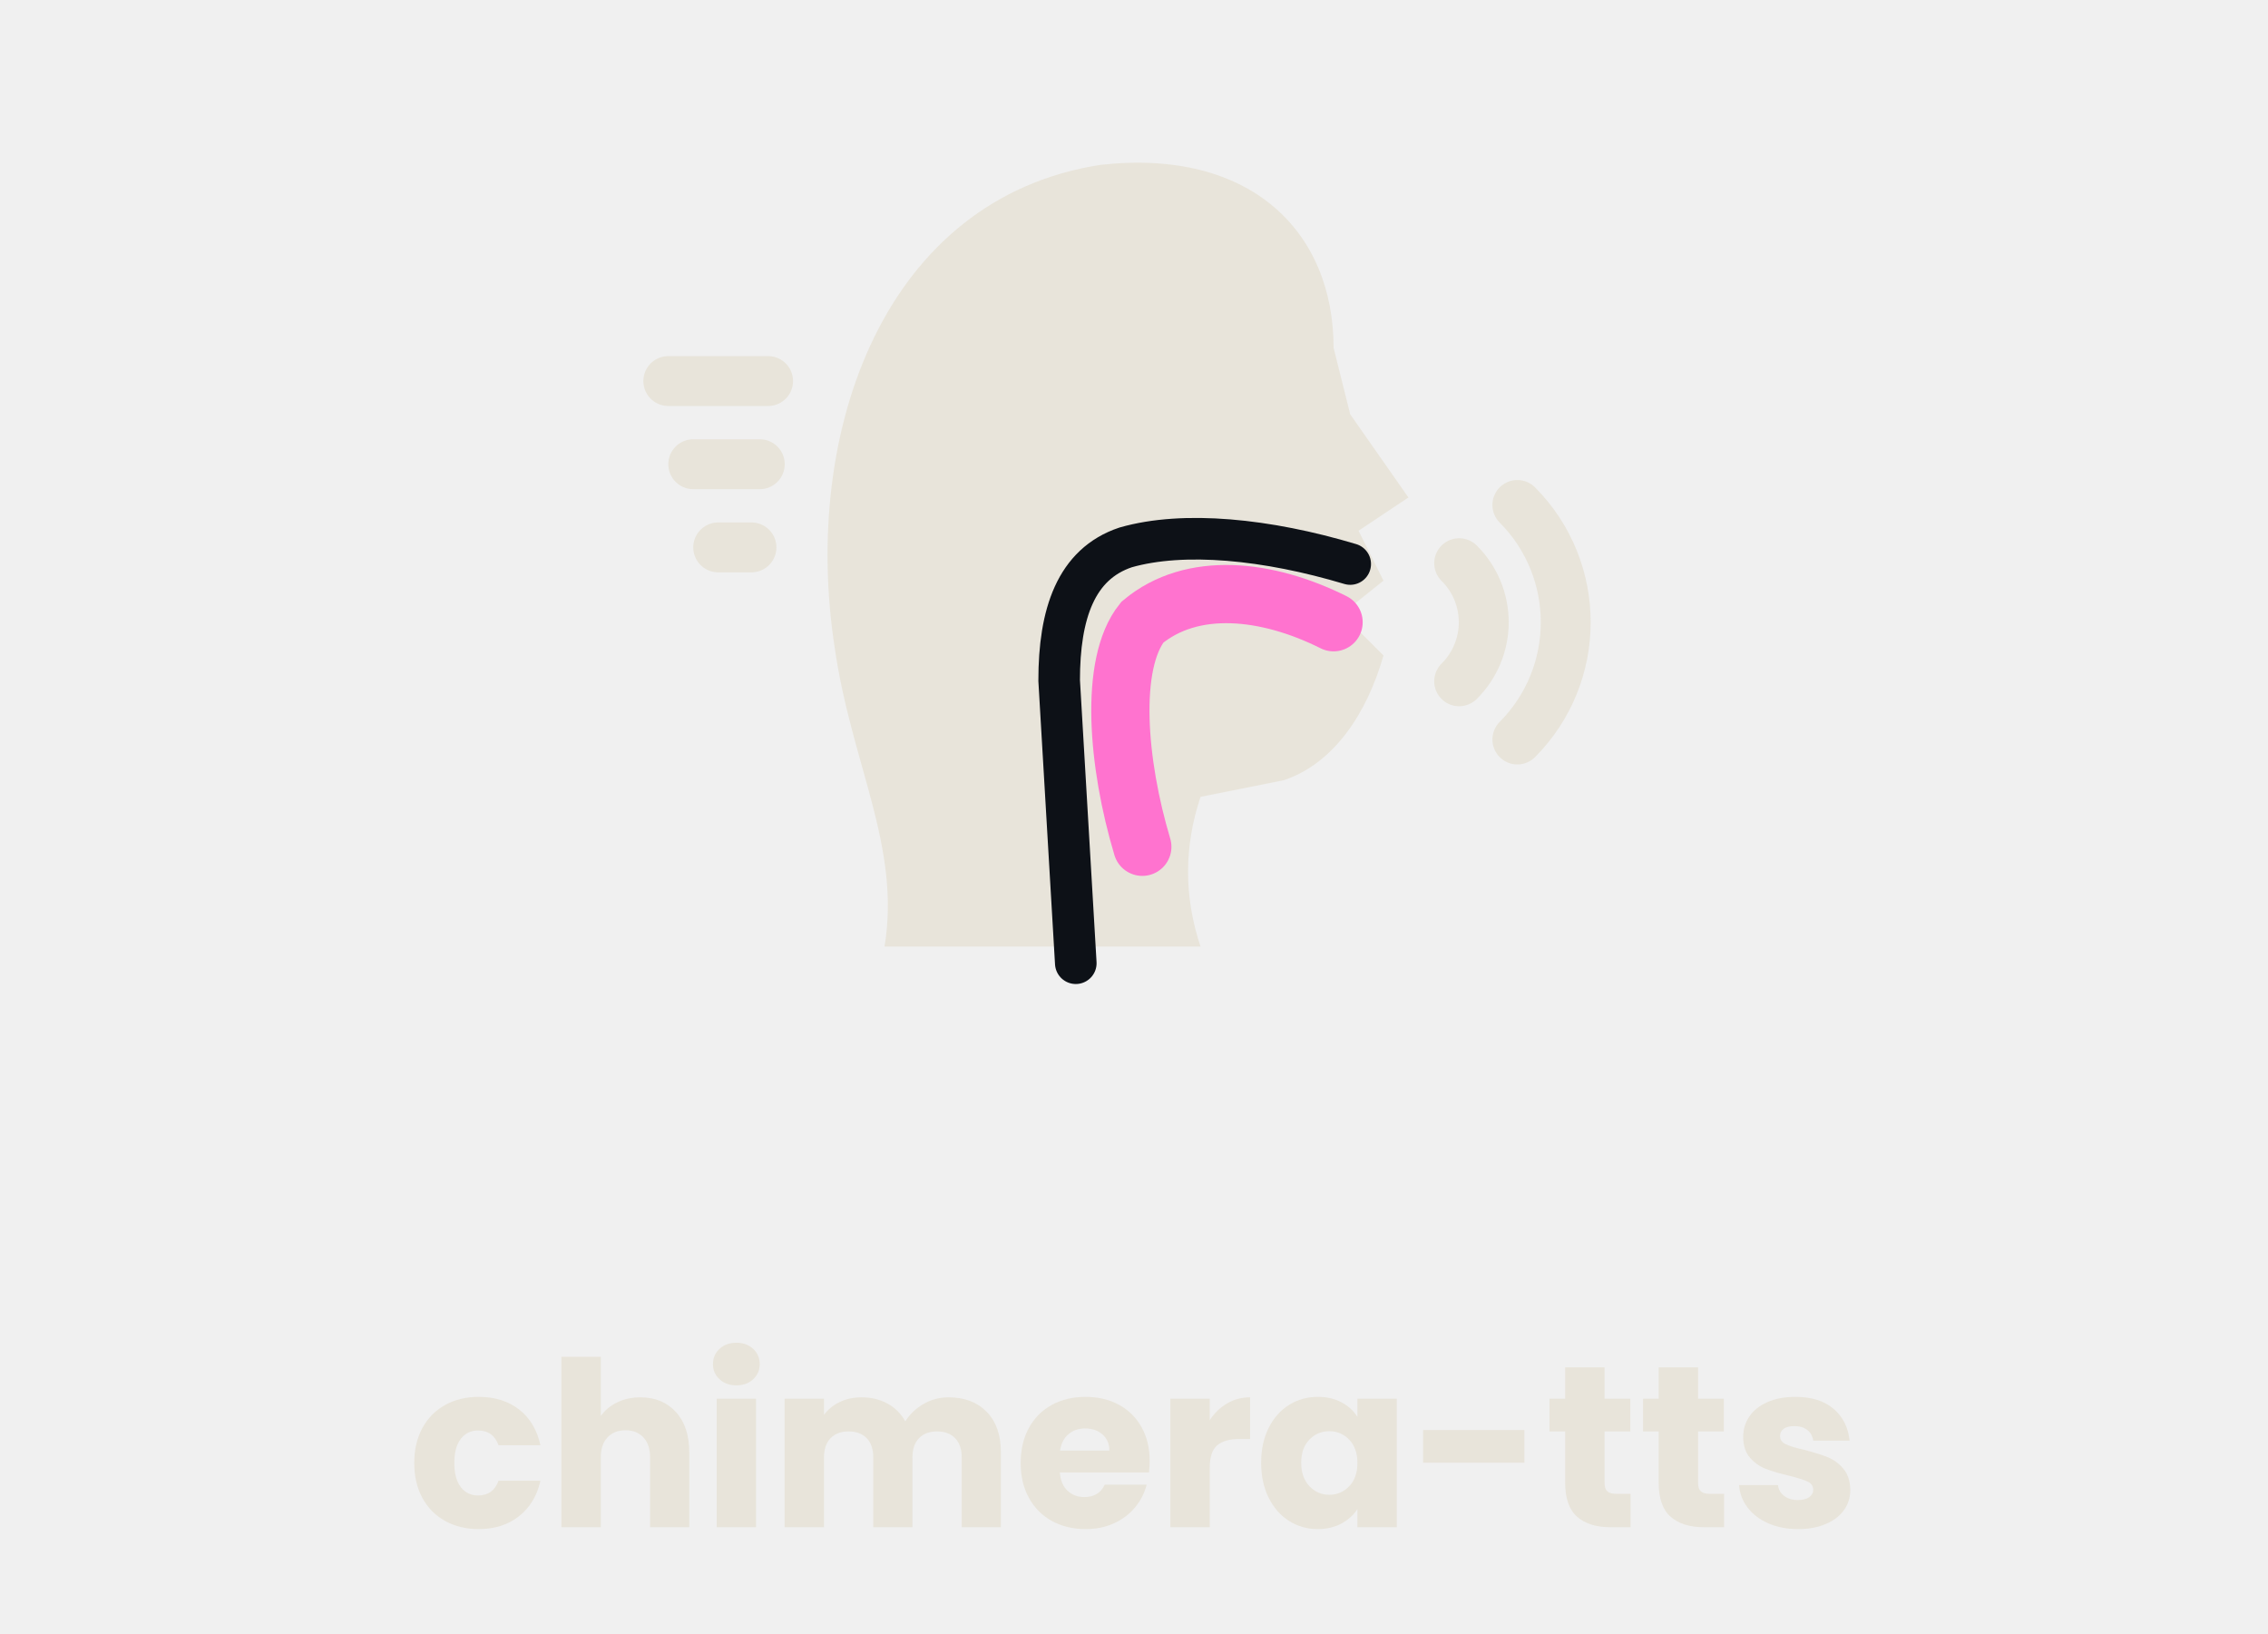
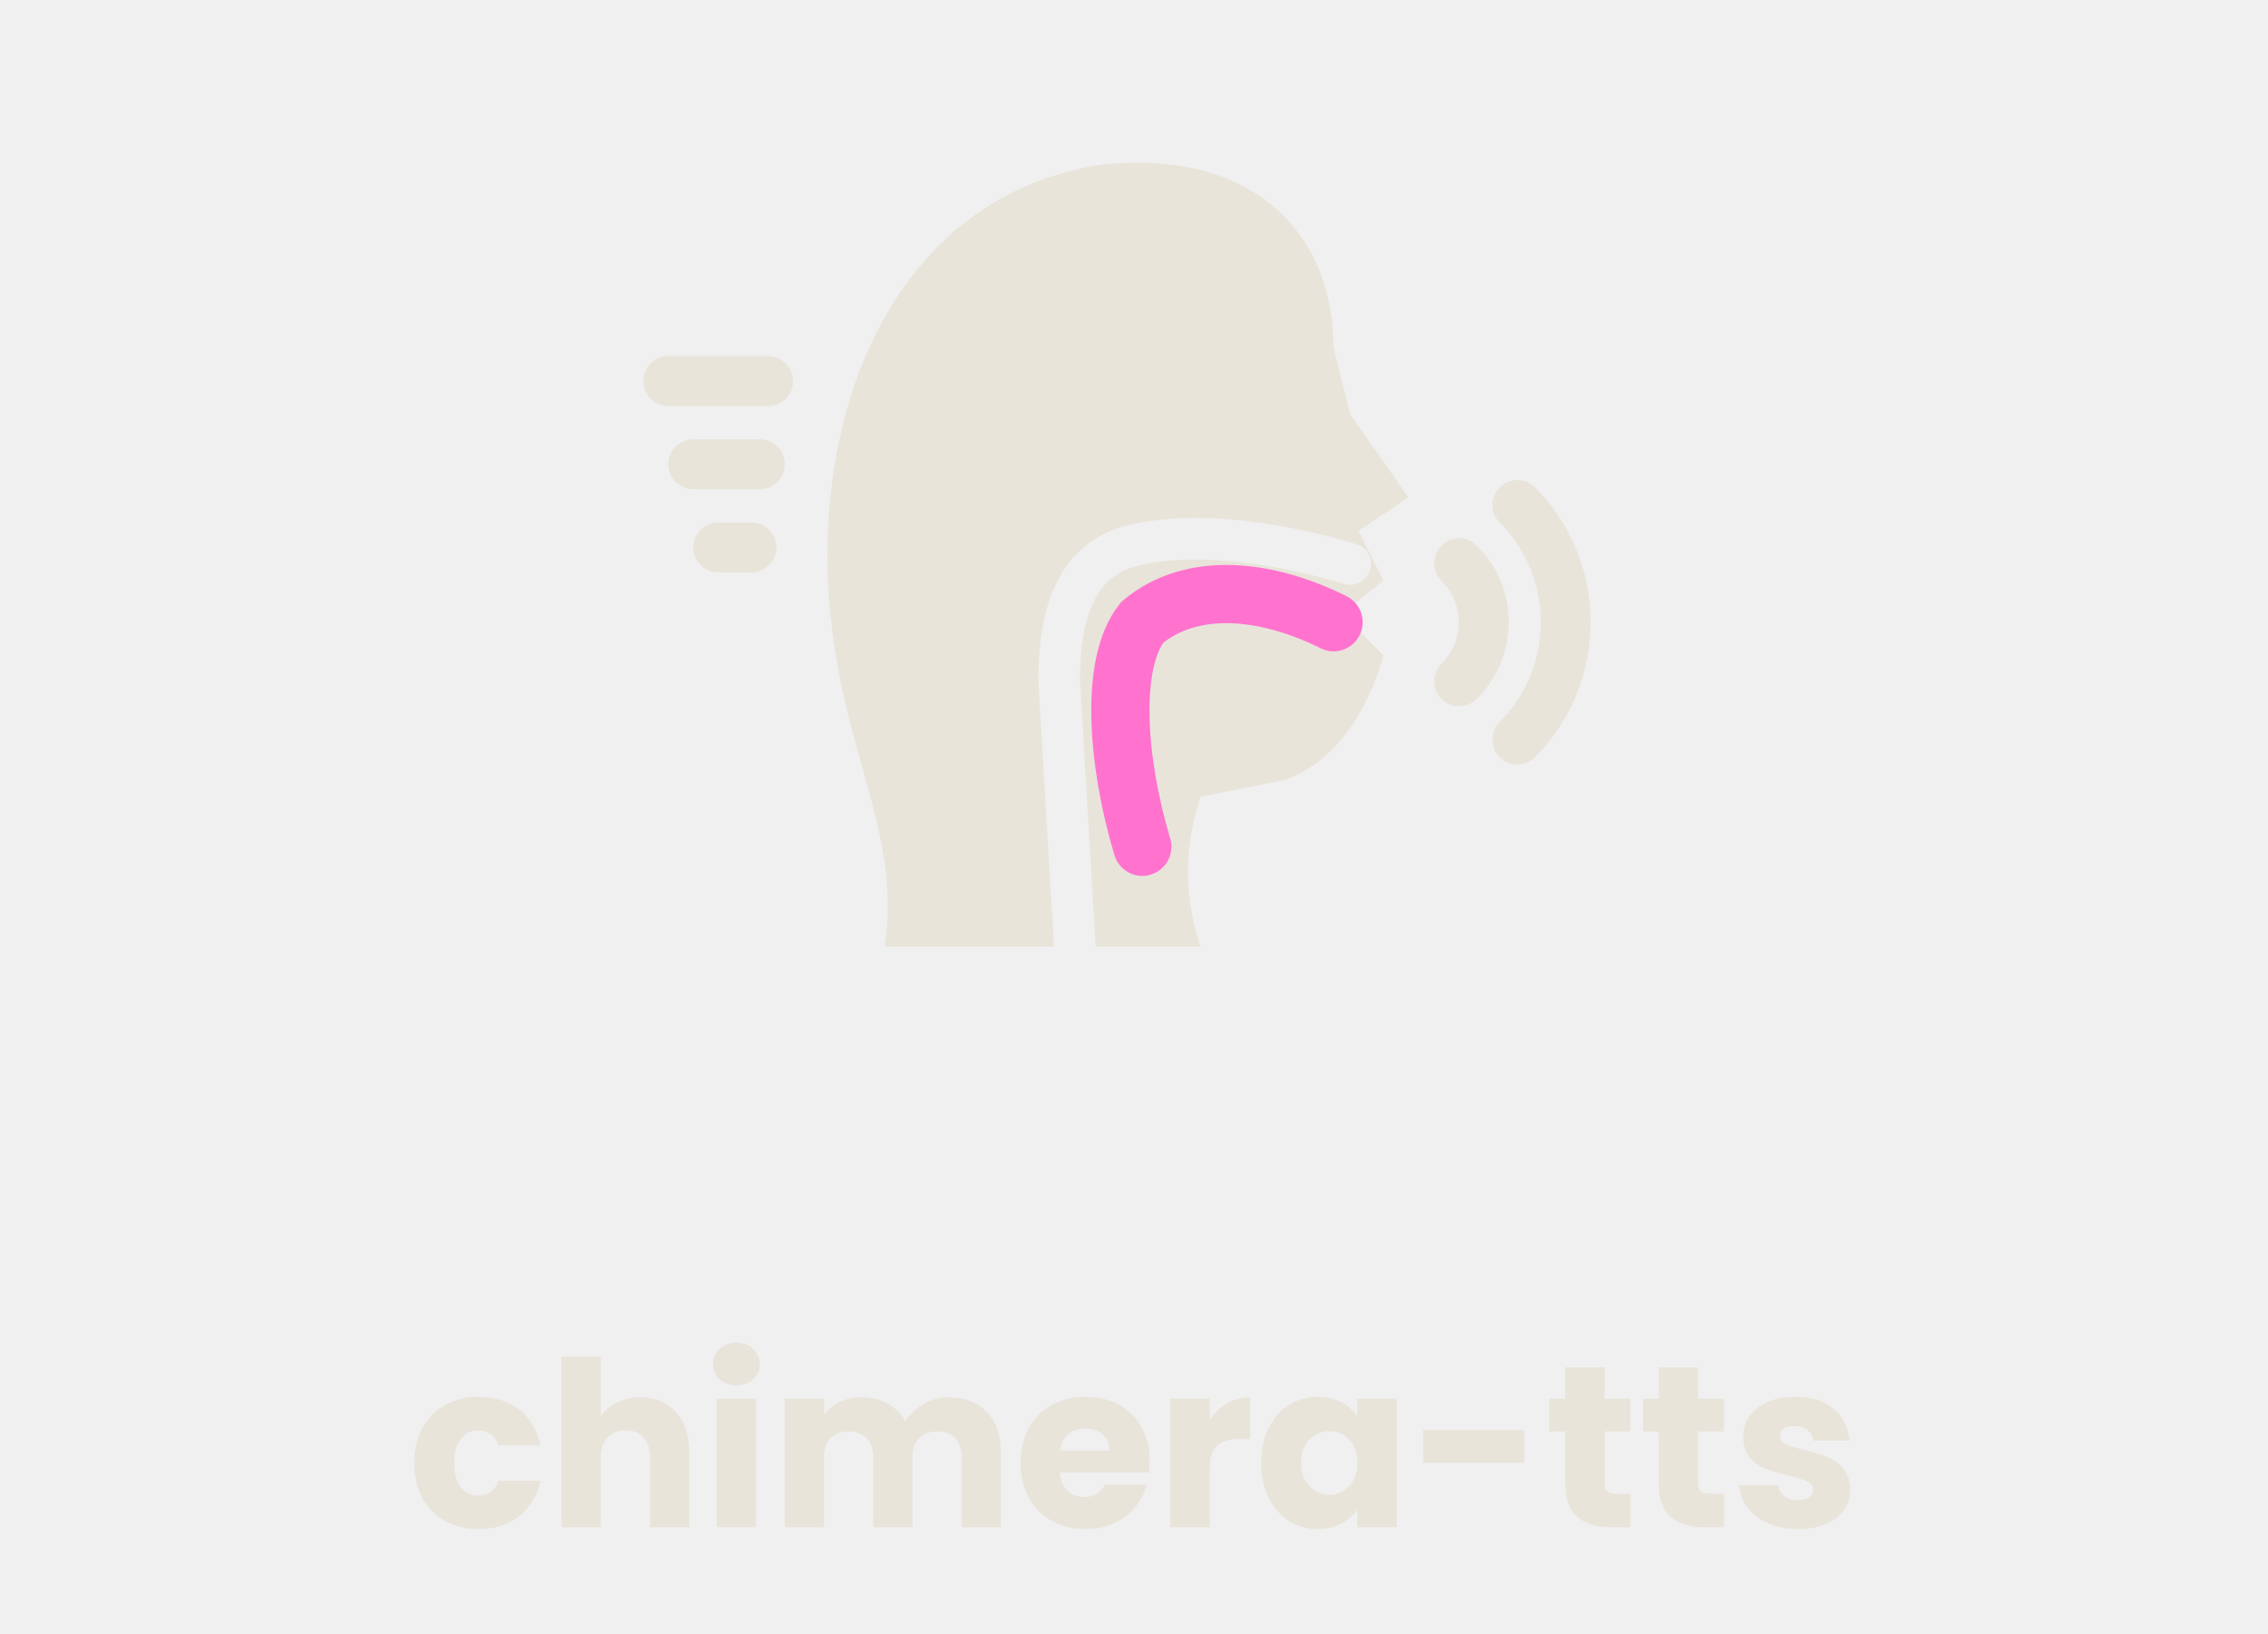
<svg xmlns="http://www.w3.org/2000/svg" viewBox="0 0 300 216" width="300" height="216" role="img" aria-label="chimera-tts">
+   <defs>
+     <mask id="ct-tract" maskUnits="userSpaceOnUse" x="0" y="0" width="120" height="130">
+       <rect width="120" height="130" fill="#fff" />
+       <path d="M86,66 C76,63 66,62 59,64 C53,66 51,72 51,80 L53,114" fill="none" stroke="#000" stroke-width="5" stroke-linecap="round" />
+     </mask>
+   </defs>
  <g transform="translate(84 2) scale(1.1)">
-     <path d="M30,112 C32,100 26,90 24,76 C20,50 30,22 56,18 C74,16 84,26 84,40 L86,48 L93,58 L87,62 L90,68 L85,72 L90,77 C88,84 84,90 78,92 L68,94 C66,100 66,106 68,112 Z" fill="#E8E4DA" />
-     <path d="M86,66 C76,63 66,62 59,64 C53,66 51,72 51,80 L53,114" fill="none" stroke="#0D1117" stroke-width="5" stroke-linecap="round" />
+     <path d="M30,112 C32,100 26,90 24,76 C20,50 30,22 56,18 C74,16 84,26 84,40 L86,48 L93,58 L87,62 L90,68 L85,72 L90,77 C88,84 84,90 78,92 L68,94 C66,100 66,106 68,112 Z" fill="#E8E4DA" mask="url(#ct-tract)" />
    <path d="M84,73 C76,69 67,68 61,73 C57,78 58,90 61,100" fill="none" stroke="#FF73CF" stroke-width="7" stroke-linecap="round" />
    <path d="M4,44 H16" stroke="#E8E4DA" stroke-width="6" stroke-linecap="round" />
    <path d="M7,54 H15" stroke="#E8E4DA" stroke-width="6" stroke-linecap="round" />
    <path d="M10,64 H14" stroke="#E8E4DA" stroke-width="6" stroke-linecap="round" />
    <path d="M99.1,65.9 A10,10 0 0 1 99.1,80.1" fill="none" stroke="#E8E4DA" stroke-width="6" stroke-linecap="round" />
    <path d="M106.1,58.9 A20,20 0 0 1 106.1,87.1" fill="none" stroke="#E8E4DA" stroke-width="6" stroke-linecap="round" />
  </g>
  <path d="M63.324 184.756Q66.523 184.756 68.671 186.432Q70.819 188.108 71.489 191.154H65.944Q65.244 189.204 63.233 189.204Q61.801 189.204 60.948 190.316Q60.095 191.428 60.095 193.5Q60.095 195.572 60.948 196.684Q61.801 197.796 63.233 197.796Q65.244 197.796 65.944 195.846H71.489Q70.819 198.832 68.656 200.538Q66.493 202.244 63.324 202.244Q60.826 202.244 58.892 201.177Q56.957 200.111 55.875 198.131Q54.794 196.151 54.794 193.5Q54.794 190.849 55.875 188.869Q56.957 186.889 58.892 185.823Q60.826 184.756 63.324 184.756Z" fill="#E8E4DA" />
  <path d="M91.17 192.068V202.0H85.991V192.769Q85.991 191.063 85.108 190.118Q84.224 189.174 82.731 189.174Q81.238 189.174 80.355 190.118Q79.471 191.063 79.471 192.769V202.0H74.262V179.455H79.471V187.285Q80.263 186.158 81.634 185.487Q83.005 184.817 84.711 184.817Q87.636 184.817 89.403 186.752Q91.17 188.686 91.17 192.068Z" fill="#E8E4DA" />
  <path d="M94.308 180.43Q94.308 179.211 95.177 178.404Q96.045 177.597 97.416 177.597Q98.756 177.597 99.625 178.404Q100.493 179.211 100.493 180.43Q100.493 181.618 99.625 182.426Q98.756 183.233 97.416 183.233Q96.045 183.233 95.177 182.426Q94.308 181.618 94.308 180.43ZM100.005 185.0V202.0H94.796V185.0Z" fill="#E8E4DA" />
  <path d="M132.391 192.068V202.0H127.211V192.769Q127.211 191.124 126.343 190.225Q125.475 189.326 123.952 189.326Q122.428 189.326 121.56 190.225Q120.692 191.124 120.692 192.769V202.0H115.513V192.769Q115.513 191.124 114.644 190.225Q113.776 189.326 112.253 189.326Q110.729 189.326 109.861 190.225Q108.993 191.124 108.993 192.769V202.0H103.783V185.0H108.993V187.133Q109.785 186.066 111.065 185.442Q112.344 184.817 113.959 184.817Q115.878 184.817 117.386 185.64Q118.894 186.462 119.747 187.986Q120.631 186.584 122.154 185.701Q123.677 184.817 125.475 184.817Q128.643 184.817 130.517 186.737Q132.391 188.656 132.391 192.068Z" fill="#E8E4DA" />
  <path d="M151.98 194.749H140.19Q140.312 196.333 141.211 197.171Q142.109 198.009 143.419 198.009Q145.369 198.009 146.131 196.364H151.676Q151.249 198.039 150.137 199.38Q149.025 200.72 147.349 201.482Q145.674 202.244 143.602 202.244Q141.104 202.244 139.154 201.177Q137.204 200.111 136.108 198.131Q135.011 196.151 135.011 193.5Q135.011 190.849 136.092 188.869Q137.174 186.889 139.124 185.823Q141.073 184.756 143.602 184.756Q146.07 184.756 147.989 185.792Q149.909 186.828 150.99 188.747Q152.072 190.667 152.072 193.226Q152.072 193.957 151.98 194.749ZM146.74 191.855Q146.74 190.514 145.826 189.722Q144.912 188.93 143.541 188.93Q142.231 188.93 141.332 189.692Q140.434 190.453 140.22 191.855Z" fill="#E8E4DA" />
  <path d="M165.355 184.817V190.332H163.923Q161.973 190.332 160.998 191.169Q160.023 192.007 160.023 194.109V202.0H154.814V185.0H160.023V187.833Q160.937 186.432 162.308 185.625Q163.679 184.817 165.355 184.817Z" fill="#E8E4DA" />
  <path d="M174.312 184.756Q176.109 184.756 177.465 185.487Q178.821 186.219 179.552 187.407V185.0H184.762V202.0H179.552V199.593Q178.79 200.781 177.435 201.513Q176.079 202.244 174.281 202.244Q172.21 202.244 170.504 201.162Q168.797 200.081 167.807 198.085Q166.817 196.09 166.817 193.47Q166.817 190.849 167.807 188.869Q168.797 186.889 170.504 185.823Q172.21 184.756 174.312 184.756ZM175.835 189.296Q174.281 189.296 173.2 190.408Q172.118 191.52 172.118 193.47Q172.118 195.419 173.2 196.562Q174.281 197.704 175.835 197.704Q177.389 197.704 178.47 196.577Q179.552 195.45 179.552 193.5Q179.552 191.55 178.47 190.423Q177.389 189.296 175.835 189.296Z" fill="#E8E4DA" />
  <path d="M201.64 189.143V193.47H188.235V189.143Z" fill="#E8E4DA" />
  <path d="M215.685 197.582V202.0H213.034Q210.201 202.0 208.616 200.614Q207.032 199.228 207.032 196.09V189.326H204.961V185.0H207.032V180.857H212.242V185.0H215.654V189.326H212.242V196.151Q212.242 196.912 212.608 197.247Q212.973 197.582 213.826 197.582Z" fill="#E8E4DA" />
  <path d="M228.054 197.582V202.0H225.403Q222.57 202.0 220.986 200.614Q219.401 199.228 219.401 196.09V189.326H217.33V185.0H219.401V180.857H224.611V185.0H228.023V189.326H224.611V196.151Q224.611 196.912 224.977 197.247Q225.342 197.582 226.195 197.582Z" fill="#E8E4DA" />
  <path d="M230.034 196.425H235.183Q235.274 197.308 236.005 197.857Q236.737 198.405 237.803 198.405Q238.778 198.405 239.311 198.024Q239.844 197.643 239.844 197.034Q239.844 196.303 239.082 195.953Q238.321 195.602 236.615 195.176Q234.787 194.749 233.568 194.277Q232.349 193.805 231.466 192.784Q230.582 191.763 230.582 190.027Q230.582 188.565 231.39 187.361Q232.197 186.158 233.766 185.457Q235.335 184.756 237.498 184.756Q240.697 184.756 242.54 186.341Q244.384 187.925 244.658 190.545H239.844Q239.722 189.661 239.067 189.143Q238.412 188.625 237.346 188.625Q236.432 188.625 235.944 188.976Q235.457 189.326 235.457 189.935Q235.457 190.667 236.234 191.032Q237.011 191.398 238.656 191.763Q240.545 192.251 241.733 192.723Q242.921 193.195 243.82 194.246Q244.719 195.297 244.749 197.065Q244.749 198.557 243.911 199.73Q243.073 200.903 241.504 201.573Q239.935 202.244 237.864 202.244Q235.64 202.244 233.903 201.482Q232.167 200.72 231.161 199.395Q230.156 198.07 230.034 196.425Z" fill="#E8E4DA" />
</svg>
